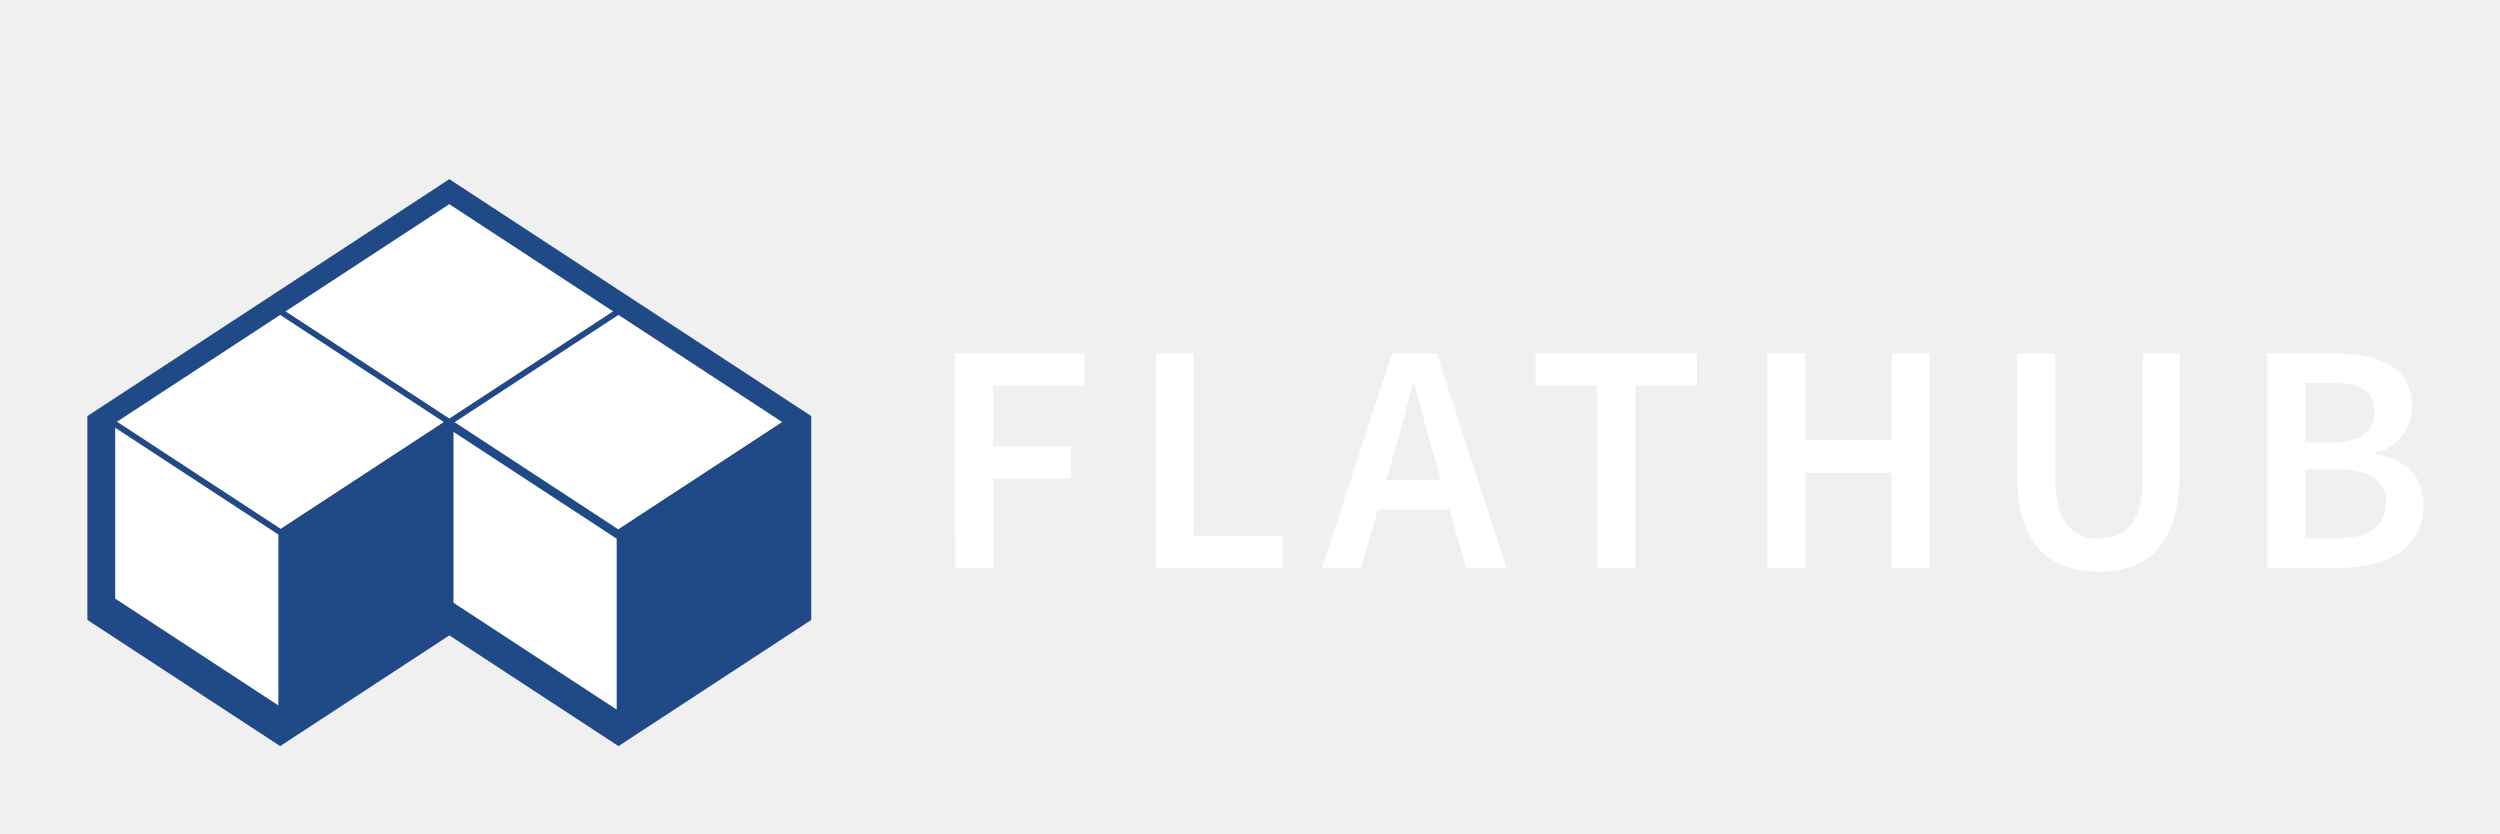
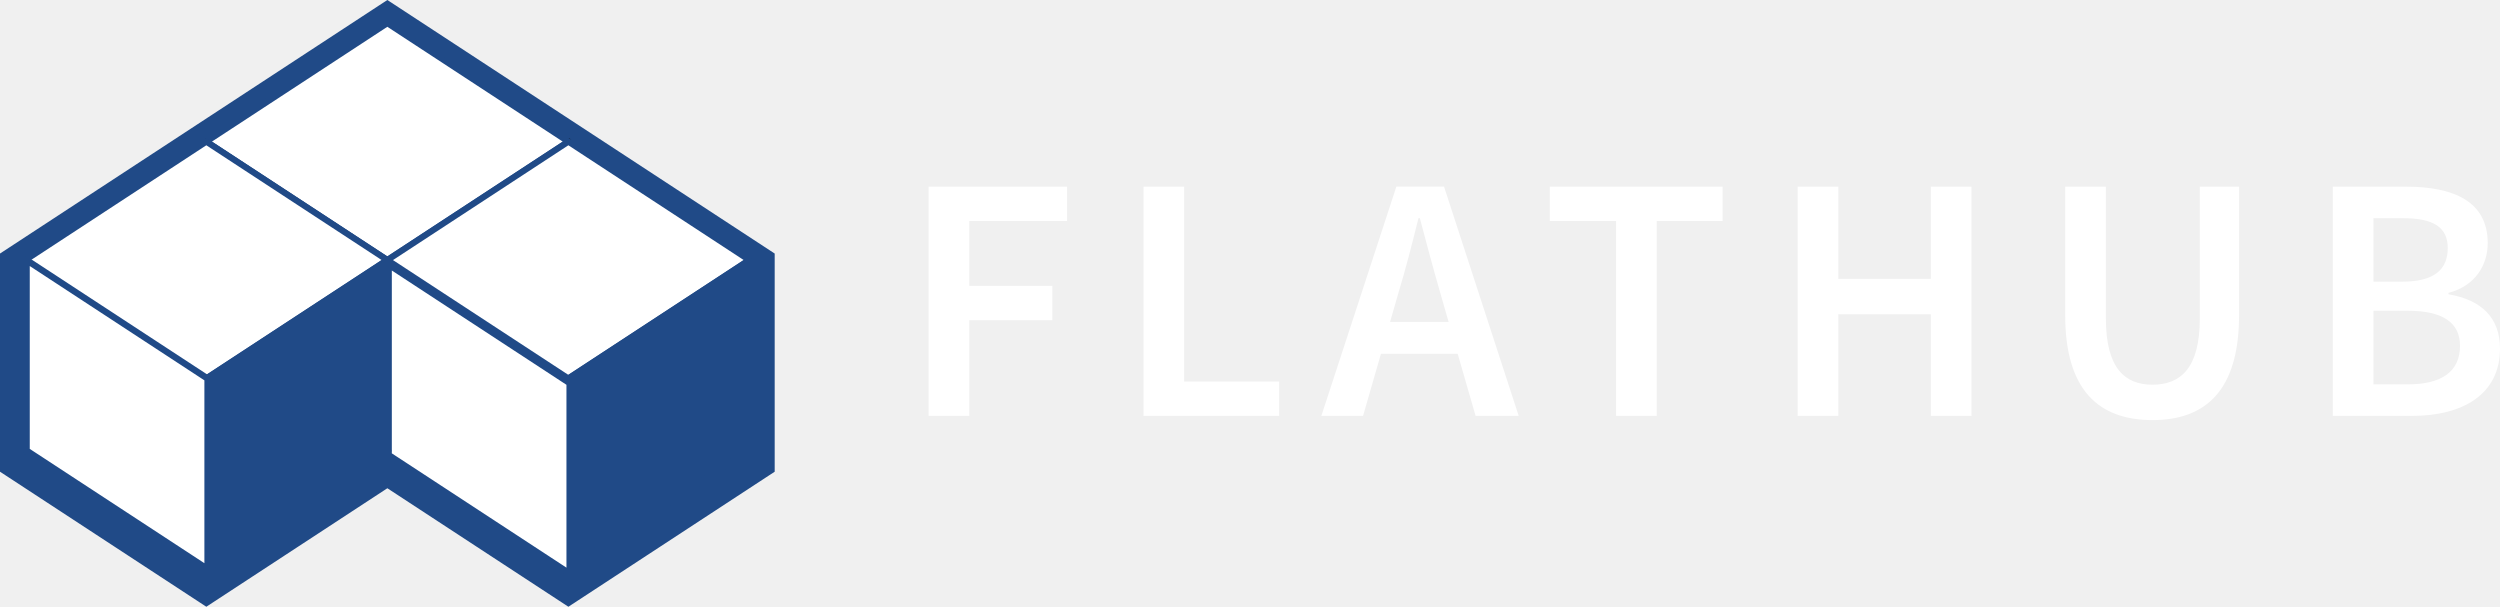
- <svg xmlns="http://www.w3.org/2000/svg" width="120" height="40" viewBox="0 0 120 40" version="1.1" id="svg849">
+ <svg xmlns="http://www.w3.org/2000/svg" width="112.129" height="27.213" viewBox="0 0 112.129 27.213" version="1.1" id="svg849">
  <defs id="defs843" />
-   <g id="layer1" transform="translate(0,-345.9449)">
+   <g id="layer1" transform="translate(-4.194322,-354.5444)">
    <g id="g4539" transform="translate(0,-0.9999522)">
      <g style="stroke-width:0.777" id="g10674" transform="matrix(0.2432347,0,0,0.2446403,-186.6446,153.7986)">
        <path style="color:#000000;clip-rule:nonzero;display:inline;overflow:visible;visibility:visible;opacity:1;isolation:auto;mix-blend-mode:normal;color-interpolation:sRGB;color-interpolation-filters:linearRGB;solid-color:#000000;solid-opacity:1;fill:#204a87;fill-opacity:1;fill-rule:nonzero;stroke:#204a87;stroke-width:9.325;stroke-linecap:square;stroke-linejoin:miter;stroke-miterlimit:4;stroke-dasharray:none;stroke-dashoffset:0;stroke-opacity:1;marker:none;marker-start:none;marker-mid:none;marker-end:none;paint-order:normal;color-rendering:auto;image-rendering:auto;shape-rendering:auto;text-rendering:auto;enable-background:accumulate" d="m 856.014,830.226 -66.764,43.449 v 34.94 l 33.382,21.723 33.379,-21.723 v -0.005 l 0.003,0.003 33.382,21.726 33.379,-21.723 v -34.94 z" id="path10642" />
        <g id="g10652" transform="matrix(0.5022155,0,0,0.5063671,429.632,432.9046)" style="stroke-width:0.587">
          <rect transform="matrix(0.8401933,0.5422871,-0.8401933,0.5422871,0,0)" ry="0" rx="0" y="279.426" x="1289.908" height="79.11" width="79.11" id="rect10644" style="color:#000000;clip-rule:nonzero;display:inline;overflow:visible;visibility:visible;opacity:1;isolation:auto;mix-blend-mode:normal;color-interpolation:sRGB;color-interpolation-filters:linearRGB;solid-color:#000000;solid-opacity:1;fill:#204a87;fill-opacity:1;fill-rule:nonzero;stroke:#204a87;stroke-width:2.461;stroke-linecap:square;stroke-linejoin:round;stroke-miterlimit:4;stroke-dasharray:none;stroke-dashoffset:0;stroke-opacity:1;marker:none;marker-start:none;marker-mid:none;marker-end:none;paint-order:normal;color-rendering:auto;image-rendering:auto;shape-rendering:auto;text-rendering:auto;enable-background:accumulate" />
          <path id="path10648" d="m 915.468,824.93 -5e-5,69 -66.468,42.901 5e-5,-69 z" style="color:#000000;clip-rule:nonzero;display:inline;overflow:visible;visibility:visible;opacity:1;isolation:auto;mix-blend-mode:normal;color-interpolation:sRGB;color-interpolation-filters:linearRGB;solid-color:#000000;solid-opacity:1;fill:#204a87;fill-opacity:1;fill-rule:nonzero;stroke:#000000;stroke-width:2.349;stroke-linecap:square;stroke-linejoin:round;stroke-miterlimit:4;stroke-dasharray:none;stroke-dashoffset:0;stroke-opacity:1;marker:none;marker-start:none;marker-mid:none;marker-end:none;paint-order:normal;color-rendering:auto;image-rendering:auto;shape-rendering:auto;text-rendering:auto;enable-background:accumulate" />
          <path style="color:#000000;clip-rule:nonzero;display:inline;overflow:visible;visibility:visible;opacity:1;isolation:auto;mix-blend-mode:normal;color-interpolation:sRGB;color-interpolation-filters:linearRGB;solid-color:#000000;solid-opacity:1;fill:#ffffff;fill-opacity:1;fill-rule:nonzero;stroke:#000000;stroke-width:2.349;stroke-linecap:square;stroke-linejoin:round;stroke-miterlimit:4;stroke-dasharray:none;stroke-dashoffset:0;stroke-opacity:1;marker:none;marker-start:none;marker-mid:none;marker-end:none;paint-order:normal;color-rendering:auto;image-rendering:auto;shape-rendering:auto;text-rendering:auto;enable-background:accumulate" d="m 783,824.93 5e-5,69 66.468,42.901 -5e-5,-69 z" id="path10650" />
          <rect style="color:#000000;clip-rule:nonzero;display:inline;overflow:visible;visibility:visible;opacity:1;isolation:auto;mix-blend-mode:normal;color-interpolation:sRGB;color-interpolation-filters:linearRGB;solid-color:#000000;solid-opacity:1;fill:#ffffff;fill-opacity:1;fill-rule:nonzero;stroke:#204a87;stroke-width:2.461;stroke-linecap:square;stroke-linejoin:round;stroke-miterlimit:4;stroke-dasharray:none;stroke-dashoffset:0;stroke-opacity:1;marker:none;marker-start:none;marker-mid:none;marker-end:none;paint-order:normal;color-rendering:auto;image-rendering:auto;shape-rendering:auto;text-rendering:auto;enable-background:accumulate" id="rect10646" width="79.11" height="79.11" x="1226.288" y="215.806" rx="0" ry="0" transform="matrix(0.8401933,0.5422871,-0.8401933,0.5422871,0,0)" />
        </g>
        <g id="g10662" transform="matrix(0.5022155,0,0,0.5063671,463.0137,454.6285)" style="stroke-width:0.587">
          <rect style="color:#000000;clip-rule:nonzero;display:inline;overflow:visible;visibility:visible;opacity:1;isolation:auto;mix-blend-mode:normal;color-interpolation:sRGB;color-interpolation-filters:linearRGB;solid-color:#000000;solid-opacity:1;fill:#204a87;fill-opacity:1;fill-rule:nonzero;stroke:#204a87;stroke-width:2.461;stroke-linecap:square;stroke-linejoin:round;stroke-miterlimit:4;stroke-dasharray:none;stroke-dashoffset:0;stroke-opacity:1;marker:none;marker-start:none;marker-mid:none;marker-end:none;paint-order:normal;color-rendering:auto;image-rendering:auto;shape-rendering:auto;text-rendering:auto;enable-background:accumulate" id="rect10654" width="79.11" height="79.11" x="1289.908" y="279.426" rx="0" ry="0" transform="matrix(0.8401933,0.5422871,-0.8401933,0.5422871,0,0)" />
          <rect transform="matrix(0.8401933,0.5422871,-0.8401933,0.5422871,0,0)" ry="0" rx="0" y="215.806" x="1226.288" height="79.11" width="79.11" id="rect10656" style="color:#000000;clip-rule:nonzero;display:inline;overflow:visible;visibility:visible;opacity:1;isolation:auto;mix-blend-mode:normal;color-interpolation:sRGB;color-interpolation-filters:linearRGB;solid-color:#000000;solid-opacity:1;fill:#ffffff;fill-opacity:1;fill-rule:nonzero;stroke:#204a87;stroke-width:2.461;stroke-linecap:square;stroke-linejoin:round;stroke-miterlimit:4;stroke-dasharray:none;stroke-dashoffset:0;stroke-opacity:1;marker:none;marker-start:none;marker-mid:none;marker-end:none;paint-order:normal;color-rendering:auto;image-rendering:auto;shape-rendering:auto;text-rendering:auto;enable-background:accumulate" />
          <path style="color:#000000;clip-rule:nonzero;display:inline;overflow:visible;visibility:visible;opacity:1;isolation:auto;mix-blend-mode:normal;color-interpolation:sRGB;color-interpolation-filters:linearRGB;solid-color:#000000;solid-opacity:1;fill:#204a87;fill-opacity:1;fill-rule:nonzero;stroke:#204a87;stroke-width:2.349;stroke-linecap:square;stroke-linejoin:round;stroke-miterlimit:4;stroke-dasharray:none;stroke-dashoffset:0;stroke-opacity:1;marker:none;marker-start:none;marker-mid:none;marker-end:none;paint-order:normal;color-rendering:auto;image-rendering:auto;shape-rendering:auto;text-rendering:auto;enable-background:accumulate" d="m 915.468,824.93 -5e-5,69 -66.468,42.901 5e-5,-69 z" id="path10658" />
          <path id="path10660" d="m 783,826.544 5e-5,69 66.468,42.901 -5e-5,-69 z" style="color:#000000;clip-rule:nonzero;display:inline;overflow:visible;visibility:visible;opacity:1;isolation:auto;mix-blend-mode:normal;color-interpolation:sRGB;color-interpolation-filters:linearRGB;solid-color:#000000;solid-opacity:1;fill:#ffffff;fill-opacity:1;fill-rule:nonzero;stroke:#204a87;stroke-width:2.349;stroke-linecap:square;stroke-linejoin:round;stroke-miterlimit:4;stroke-dasharray:none;stroke-dashoffset:0;stroke-opacity:1;marker:none;marker-start:none;marker-mid:none;marker-end:none;paint-order:normal;color-rendering:auto;image-rendering:auto;shape-rendering:auto;text-rendering:auto;enable-background:accumulate" />
        </g>
        <g transform="matrix(0.5022155,0,0,0.5063671,396.2504,454.6285)" id="g10672" style="stroke-width:0.587">
          <rect transform="matrix(0.8401933,0.5422871,-0.8401933,0.5422871,0,0)" ry="0" rx="0" y="279.426" x="1289.908" height="79.11" width="79.11" id="rect10664" style="color:#000000;clip-rule:nonzero;display:inline;overflow:visible;visibility:visible;opacity:1;isolation:auto;mix-blend-mode:normal;color-interpolation:sRGB;color-interpolation-filters:linearRGB;solid-color:#000000;solid-opacity:1;fill:#204a87;fill-opacity:1;fill-rule:nonzero;stroke:#204a87;stroke-width:2.461;stroke-linecap:square;stroke-linejoin:round;stroke-miterlimit:4;stroke-dasharray:none;stroke-dashoffset:0;stroke-opacity:1;marker:none;marker-start:none;marker-mid:none;marker-end:none;paint-order:normal;color-rendering:auto;image-rendering:auto;shape-rendering:auto;text-rendering:auto;enable-background:accumulate" />
          <rect style="color:#000000;clip-rule:nonzero;display:inline;overflow:visible;visibility:visible;opacity:1;isolation:auto;mix-blend-mode:normal;color-interpolation:sRGB;color-interpolation-filters:linearRGB;solid-color:#000000;solid-opacity:1;fill:#ffffff;fill-opacity:1;fill-rule:nonzero;stroke:#204a87;stroke-width:2.461;stroke-linecap:square;stroke-linejoin:round;stroke-miterlimit:4;stroke-dasharray:none;stroke-dashoffset:0;stroke-opacity:1;marker:none;marker-start:none;marker-mid:none;marker-end:none;paint-order:normal;color-rendering:auto;image-rendering:auto;shape-rendering:auto;text-rendering:auto;enable-background:accumulate" id="rect10666" width="79.11" height="79.11" x="1226.288" y="215.806" rx="0" ry="0" transform="matrix(0.8401933,0.5422871,-0.8401933,0.5422871,0,0)" />
          <path id="path10668" d="m 915.468,824.93 -5e-5,69 -66.468,42.901 5e-5,-69 z" style="color:#000000;clip-rule:nonzero;display:inline;overflow:visible;visibility:visible;opacity:1;isolation:auto;mix-blend-mode:normal;color-interpolation:sRGB;color-interpolation-filters:linearRGB;solid-color:#000000;solid-opacity:1;fill:#204a87;fill-opacity:1;fill-rule:nonzero;stroke:#204a87;stroke-width:2.349;stroke-linecap:square;stroke-linejoin:round;stroke-miterlimit:4;stroke-dasharray:none;stroke-dashoffset:0;stroke-opacity:1;marker:none;marker-start:none;marker-mid:none;marker-end:none;paint-order:normal;color-rendering:auto;image-rendering:auto;shape-rendering:auto;text-rendering:auto;enable-background:accumulate" />
          <path style="color:#000000;clip-rule:nonzero;display:inline;overflow:visible;visibility:visible;opacity:1;isolation:auto;mix-blend-mode:normal;color-interpolation:sRGB;color-interpolation-filters:linearRGB;solid-color:#000000;solid-opacity:1;fill:#ffffff;fill-opacity:1;fill-rule:nonzero;stroke:#204a87;stroke-width:2.349;stroke-linecap:square;stroke-linejoin:round;stroke-miterlimit:4;stroke-dasharray:none;stroke-dashoffset:0;stroke-opacity:1;marker:none;marker-start:none;marker-mid:none;marker-end:none;paint-order:normal;color-rendering:auto;image-rendering:auto;shape-rendering:auto;text-rendering:auto;enable-background:accumulate" d="m 783,824.93 5e-5,69 66.468,42.901 -5e-5,-69 z" id="path10670" />
        </g>
      </g>
      <g transform="matrix(1.02951,0,0,1.02951,-17.82503,-3.664191)" id="text10678" style="color:#000000;font-style:normal;font-variant:normal;font-weight:600;font-stretch:normal;font-size:15.27px;line-height:28.631px;font-family:'Source Sans Pro';-inkscape-font-specification:'Source Sans Pro, Semi-Bold';font-variant-ligatures:normal;font-variant-caps:normal;font-variant-numeric:normal;font-feature-settings:normal;text-indent:0;text-align:start;text-decoration:none;text-decoration-line:none;letter-spacing:0px;word-spacing:0px;text-transform:none;writing-mode:lr-tb;direction:ltr;baseline-shift:baseline;text-anchor:start;display:inline;overflow:visible;visibility:visible;fill:#ffffff;fill-opacity:1;fill-rule:nonzero;stroke:none;stroke-width:1.145;stroke-linecap:butt;stroke-linejoin:miter;stroke-opacity:1;marker:none;marker-start:none;marker-mid:none;marker-end:none;enable-background:accumulate" aria-label="FLATHUB">
        <path id="path1493" style="font-style:normal;font-variant:normal;font-weight:600;font-stretch:normal;font-size:15.27px;font-family:'Source Sans Pro';-inkscape-font-specification:'Source Sans Pro, Semi-Bold';font-variant-ligatures:normal;font-variant-caps:normal;font-variant-numeric:normal;font-feature-settings:normal;text-align:start;letter-spacing:1.636px;writing-mode:lr-tb;text-anchor:start;fill:#ffffff;stroke-width:1.145" d="m 61.845,367.031 h 1.771 v -4.169 h 3.619 v -1.496 h -3.619 v -2.825 h 4.26 v -1.496 h -6.032 z" />
        <path id="path1495" style="font-style:normal;font-variant:normal;font-weight:600;font-stretch:normal;font-size:15.27px;font-family:'Source Sans Pro';-inkscape-font-specification:'Source Sans Pro, Semi-Bold';font-variant-ligatures:normal;font-variant-caps:normal;font-variant-numeric:normal;font-feature-settings:normal;text-align:start;letter-spacing:1.636px;writing-mode:lr-tb;text-anchor:start;fill:#ffffff;stroke-width:1.145" d="m 71.206,367.031 h 5.91 v -1.496 H 72.977 v -8.49 h -1.771 z" />
        <path id="path1497" style="font-style:normal;font-variant:normal;font-weight:600;font-stretch:normal;font-size:15.27px;font-family:'Source Sans Pro';-inkscape-font-specification:'Source Sans Pro, Semi-Bold';font-variant-ligatures:normal;font-variant-caps:normal;font-variant-numeric:normal;font-feature-settings:normal;text-align:start;letter-spacing:1.636px;writing-mode:lr-tb;text-anchor:start;fill:#ffffff;stroke-width:1.145" d="m 81.948,362.938 0.351,-1.222 c 0.321,-1.054 0.611,-2.184 0.886,-3.298 h 0.061 c 0.29,1.099 0.596,2.245 0.901,3.298 l 0.351,1.222 z m 3.726,4.092 h 1.878 l -3.253,-9.987 h -2.077 l -3.268,9.987 h 1.817 l 0.779,-2.703 h 3.344 z" />
        <path id="path1499" style="font-style:normal;font-variant:normal;font-weight:600;font-stretch:normal;font-size:15.27px;font-family:'Source Sans Pro';-inkscape-font-specification:'Source Sans Pro, Semi-Bold';font-variant-ligatures:normal;font-variant-caps:normal;font-variant-numeric:normal;font-feature-settings:normal;text-align:start;letter-spacing:1.636px;writing-mode:lr-tb;text-anchor:start;fill:#ffffff;stroke-width:1.145" d="m 91.794,367.031 h 1.771 v -8.49 h 2.871 v -1.496 h -7.528 v 1.496 h 2.886 z" />
        <path id="path1501" style="font-style:normal;font-variant:normal;font-weight:600;font-stretch:normal;font-size:15.27px;font-family:'Source Sans Pro';-inkscape-font-specification:'Source Sans Pro, Semi-Bold';font-variant-ligatures:normal;font-variant-caps:normal;font-variant-numeric:normal;font-feature-settings:normal;text-align:start;letter-spacing:1.636px;writing-mode:lr-tb;text-anchor:start;fill:#ffffff;stroke-width:1.145" d="m 99.705,367.031 h 1.771 v -4.428 h 4.031 v 4.428 h 1.771 v -9.987 h -1.771 v 4.016 h -4.031 v -4.016 h -1.771 z" />
        <path id="path1503" style="font-style:normal;font-variant:normal;font-weight:600;font-stretch:normal;font-size:15.27px;font-family:'Source Sans Pro';-inkscape-font-specification:'Source Sans Pro, Semi-Bold';font-variant-ligatures:normal;font-variant-caps:normal;font-variant-numeric:normal;font-feature-settings:normal;text-align:start;letter-spacing:1.636px;writing-mode:lr-tb;text-anchor:start;fill:#ffffff;stroke-width:1.145" d="m 111.361,362.648 c 0,3.283 1.481,4.566 3.802,4.566 2.306,0 3.772,-1.283 3.772,-4.566 v -5.604 h -1.71 v 5.742 c 0,2.168 -0.84,2.886 -2.061,2.886 -1.206,0 -2.031,-0.718 -2.031,-2.886 v -5.742 h -1.771 z" />
        <path id="path1505" style="font-style:normal;font-variant:normal;font-weight:600;font-stretch:normal;font-size:15.27px;font-family:'Source Sans Pro';-inkscape-font-specification:'Source Sans Pro, Semi-Bold';font-variant-ligatures:normal;font-variant-caps:normal;font-variant-numeric:normal;font-feature-settings:normal;text-align:start;letter-spacing:1.636px;writing-mode:lr-tb;text-anchor:start;fill:#ffffff;stroke-width:1.145" d="m 123.019,367.031 h 3.451 c 2.199,0 3.833,-0.931 3.833,-2.932 0,-1.344 -0.809,-2.123 -2.245,-2.367 v -0.061 c 1.176,-0.305 1.71,-1.222 1.71,-2.168 0,-1.832 -1.512,-2.458 -3.558,-2.458 h -3.191 z m 1.771,-5.848 v -2.764 h 1.298 c 1.298,0 1.939,0.382 1.939,1.298 0,0.931 -0.58,1.466 -1.985,1.466 z m 0,4.474 v -3.207 h 1.496 c 1.481,0 2.275,0.489 2.275,1.527 0,1.13 -0.809,1.68 -2.275,1.68 z" />
      </g>
    </g>
  </g>
</svg>
